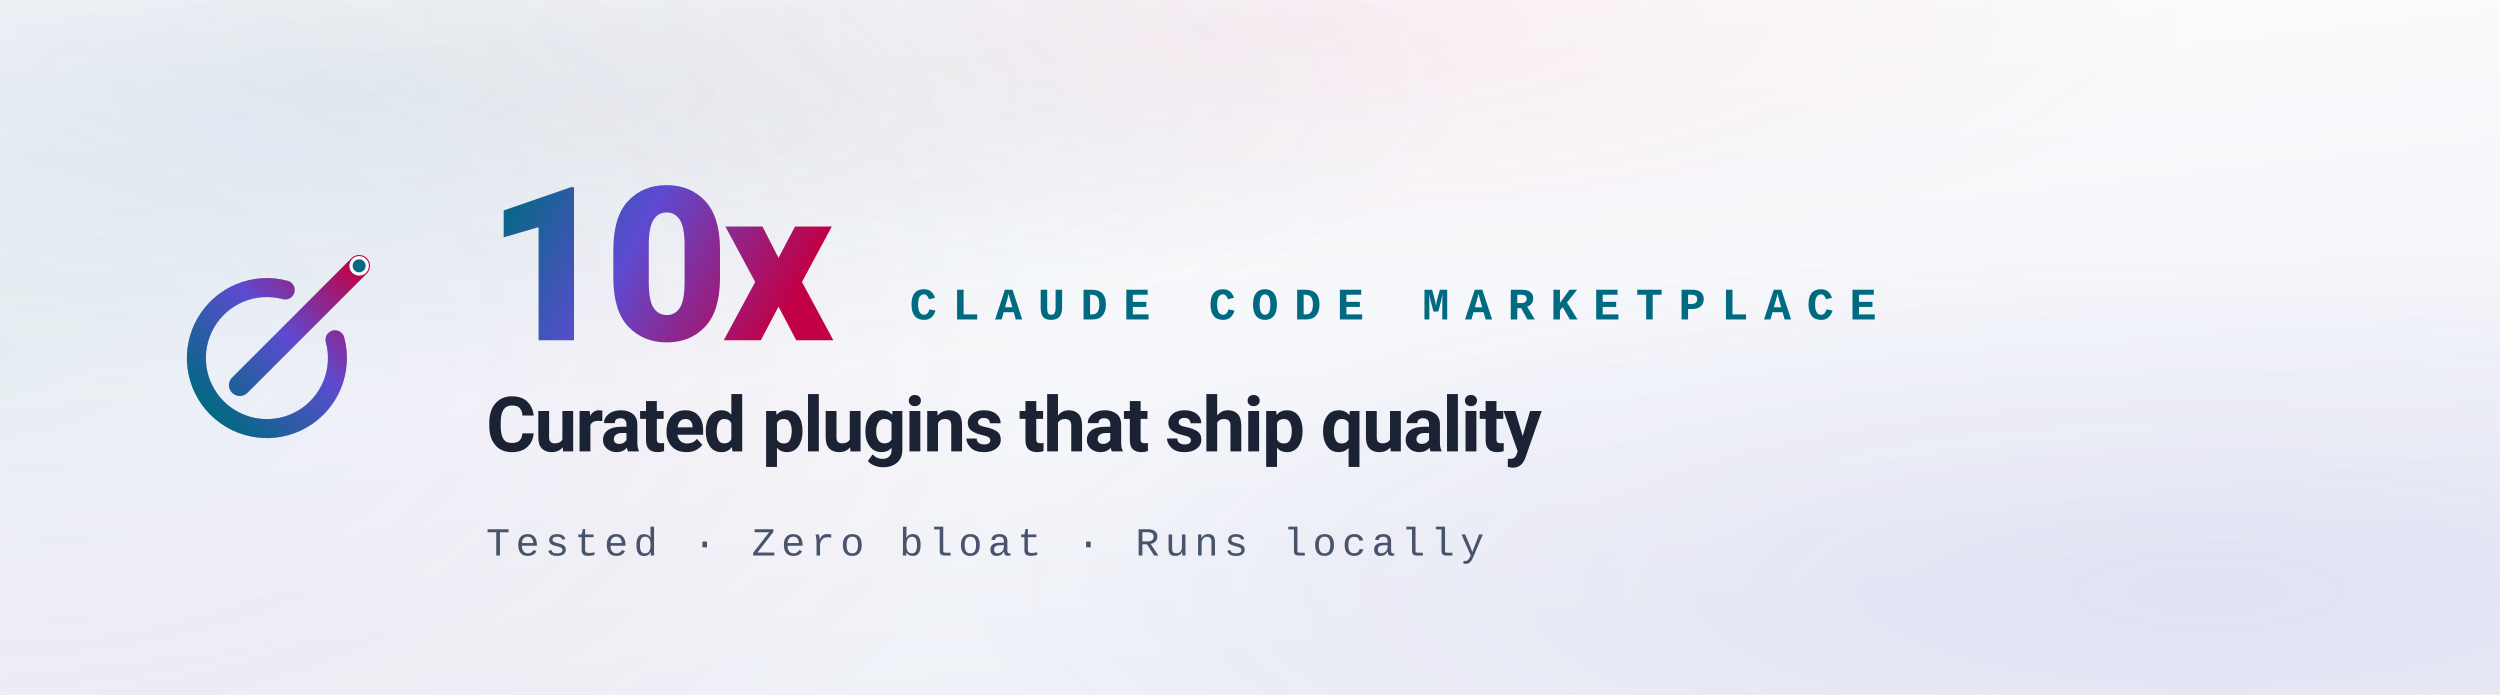
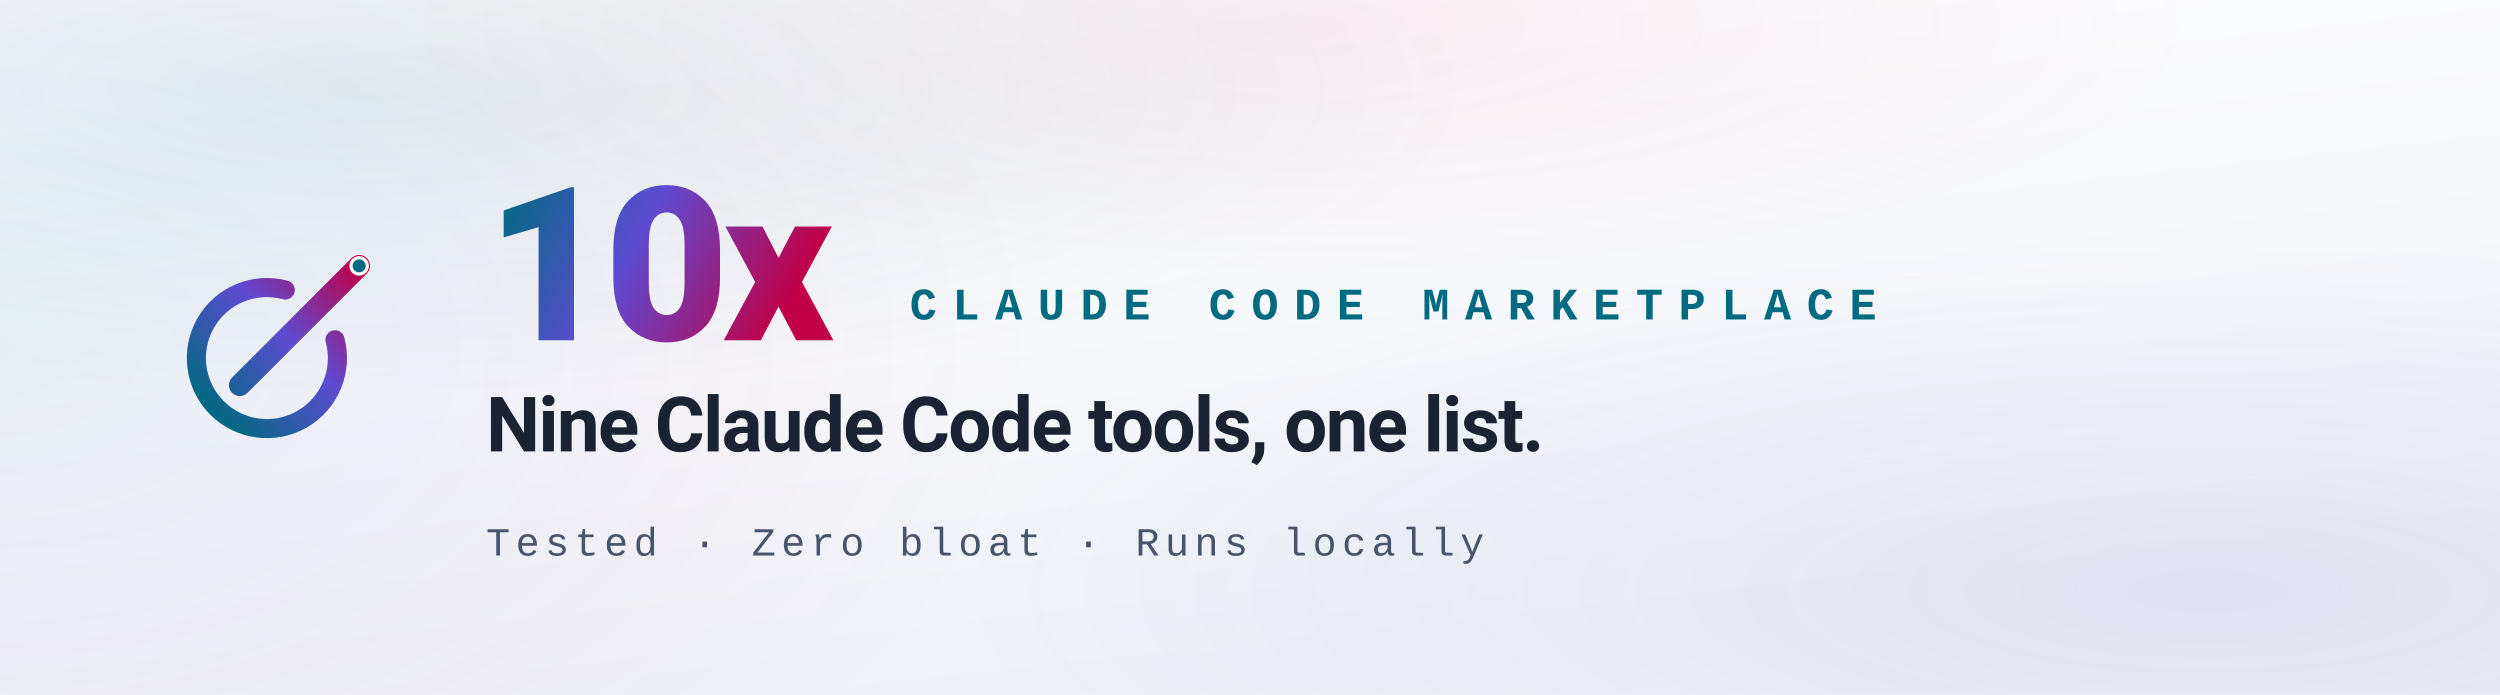
<svg xmlns="http://www.w3.org/2000/svg" viewBox="0 0 720 200" fill="none" role="img" aria-label="10x: an open ring with a light circling it and an ascending bar escaping the gap">
  <defs>
    <linearGradient id="tx-ground" x1="0" y1="0" x2="0.4" y2="1">
      <stop offset="0%" stop-color="#FFFFFF" />
      <stop offset="55%" stop-color="#F7F8FB" />
      <stop offset="100%" stop-color="#EEF1F7" />
    </linearGradient>
    <radialGradient id="tx-bloomA" cx="0.15" cy="0.13" r="0.44">
      <stop offset="0%" stop-color="#006A80" stop-opacity="0.10" />
      <stop offset="100%" stop-color="#006A80" stop-opacity="0" />
    </radialGradient>
    <radialGradient id="tx-bloomB" cx="0.88" cy="0.85" r="0.50">
      <stop offset="0%" stop-color="#5D4BD1" stop-opacity="0.09" />
      <stop offset="100%" stop-color="#5D4BD1" stop-opacity="0" />
    </radialGradient>
    <radialGradient id="tx-bloomC" cx="0.52" cy="0.04" r="0.36">
      <stop offset="0%" stop-color="#C10045" stop-opacity="0.06" />
      <stop offset="100%" stop-color="#C10045" stop-opacity="0" />
    </radialGradient>
    <radialGradient id="tx-wash" cx="0.5" cy="0.5" r="0.5">
      <stop offset="0%" stop-color="#006A80" stop-opacity="0.07" />
      <stop offset="42%" stop-color="#5D4BD1" stop-opacity="0.043" />
      <stop offset="76%" stop-color="#C10045" stop-opacity="0.016" />
      <stop offset="100%" stop-color="#C10045" stop-opacity="0" />
    </radialGradient>
    <clipPath id="tx-frame">
      <rect width="720" height="200" />
    </clipPath>
    <linearGradient id="tx-ink" gradientUnits="userSpaceOnUse" x1="78" y1="178" x2="190" y2="70">
      <stop class="txk1" offset="0%" stop-color="#006A80" />
      <stop class="txk2" offset="52%" stop-color="#5D4BD1" />
      <stop class="txk3" offset="100%" stop-color="#C10045" />
    </linearGradient>
    <linearGradient id="tx-sheen" x1="0" y1="0" x2="1" y2="0">
      <stop offset="0%" stop-color="#FFFFFF" stop-opacity="0" />
      <stop offset="50%" stop-color="#FFFFFF" stop-opacity="0.66" />
      <stop offset="100%" stop-color="#FFFFFF" stop-opacity="0" />
    </linearGradient>
    <clipPath id="tx-barclip">
      <rect x="-66" y="-8.5" width="132" height="17" rx="8.5" transform="translate(144,112) rotate(-45)" />
    </clipPath>
    <linearGradient id="tx-word" x1="0" y1="0" x2="1" y2="0.25">
      <stop class="txk1" offset="0%" stop-color="#006A80" />
      <stop class="txk2" offset="46%" stop-color="#5D4BD1" />
      <stop class="txk3" offset="100%" stop-color="#C10045" />
    </linearGradient>
  </defs>
  <style>
    .disp { font-family: system-ui, -apple-system, 'Segoe UI', Roboto, 'Helvetica Neue', Arial, sans-serif; }
    .mono { font-family: ui-monospace, SFMono-Regular, 'SF Mono', Menlo, Consolas, 'Liberation Mono', monospace; }
    .eyebrow { font-size: 13px; font-weight: 600; letter-spacing: 4.5px; fill: #006A80; }
    .head    { font-size: 22px; font-weight: 700; fill: #1A2233; letter-spacing: -0.5px; }
    .sub     { font-size: 16.5px; font-weight: 500; fill: #48546B; }
    .tag     { font-size: 11.5px; letter-spacing: 1.6px; fill: #48546B; }
    .chip    { font-size: 11.5px; letter-spacing: 1.2px; fill: #48546B; }
    @keyframes tx-breathe { 0%,100% { opacity:0.72; } 50% { opacity:1; } }
    .txbloom { animation: tx-breathe 11s ease-in-out infinite; }
    @keyframes tx-sweep { 0% { transform: translateX(-360px); } 100% { transform: translateX(1080px); } }
    .txwash { animation: tx-sweep 15s cubic-bezier(.5,0,.5,1) infinite; }
    @keyframes tx-orbit { to { stroke-dashoffset: -1000; } }
    .txring { stroke-dasharray: 300 700; animation: tx-orbit 7s linear infinite; }
    @keyframes tx-slash { 0% { transform: translateX(-74px); } 46%,100% { transform: translateX(74px); } }
    .txslash { animation: tx-slash 7s cubic-bezier(.4,0,.3,1) infinite; }
    @keyframes tx-k1 { 0%,100% { stop-color:#006A80; } 50% { stop-color:#0959D1; } }
    @keyframes tx-k2 { 0%,100% { stop-color:#5D4BD1; } 50% { stop-color:#8A2CD1; } }
    @keyframes tx-k3 { 0%,100% { stop-color:#C10045; } 50% { stop-color:#8C5400; } }
    .txk1 { animation: tx-k1 16s ease-in-out infinite; }
    .txk2 { animation: tx-k2 16s ease-in-out infinite; }
    .txk3 { animation: tx-k3 16s ease-in-out infinite; }
    @media (prefers-reduced-motion: reduce) { * { animation: none !important; } }
  </style>
  <rect width="720" height="200" fill="url(#tx-ground)" />
  <g class="txbloom">
    <rect width="720" height="200" fill="url(#tx-bloomA)" />
    <rect width="720" height="200" fill="url(#tx-bloomB)" />
    <rect width="720" height="200" fill="url(#tx-bloomC)" />
  </g>
  <g clip-path="url(#tx-frame)">
    <g transform="translate(0,100)">
      <ellipse class="txwash" cx="0" cy="0" rx="300" ry="180" fill="url(#tx-wash)" />
    </g>
  </g>
  <g transform="translate(30,50) scale(0.3906)">
    <path d="M170.2 122.5 A52 52 0 1 1 133.5 85.8" fill="none" stroke="#006A80" stroke-opacity="0.26" stroke-width="14" stroke-linecap="round" />
    <g>
      <path class="txring" d="M170.2 122.5 A52 52 0 1 1 133.5 85.8" pathLength="1000" fill="none" stroke="url(#tx-ink)" stroke-width="14" stroke-linecap="round" />
    </g>
    <g>
      <line x1="100" y1="156" x2="188" y2="68" stroke="url(#tx-ink)" stroke-width="16" stroke-linecap="round" />
    </g>
    <g transform="translate(188,68)">
      <g>
        <circle r="6" fill="#006A80" />
        <circle r="6" fill="none" stroke="#FFFFFF" stroke-width="2.4" />
      </g>
    </g>
  </g>
  <g>
    <text class="disp" x="140" y="98" font-size="62" font-weight="800" letter-spacing="-1.9" fill="url(#tx-word)">10x</text>
  </g>
  <text class="mono eyebrow" x="262" y="92">CLAUDE CODE MARKETPLACE</text>
-   <text class="disp head" x="140" y="130">Curated plugins that ship quality</text>
+   <text class="disp head" x="140" y="130">Nine Claude Code tools, one list.</text>
  <text class="mono tag" x="140" y="160">Tested  ·  Zero bloat  ·  Runs locally</text>
</svg>
